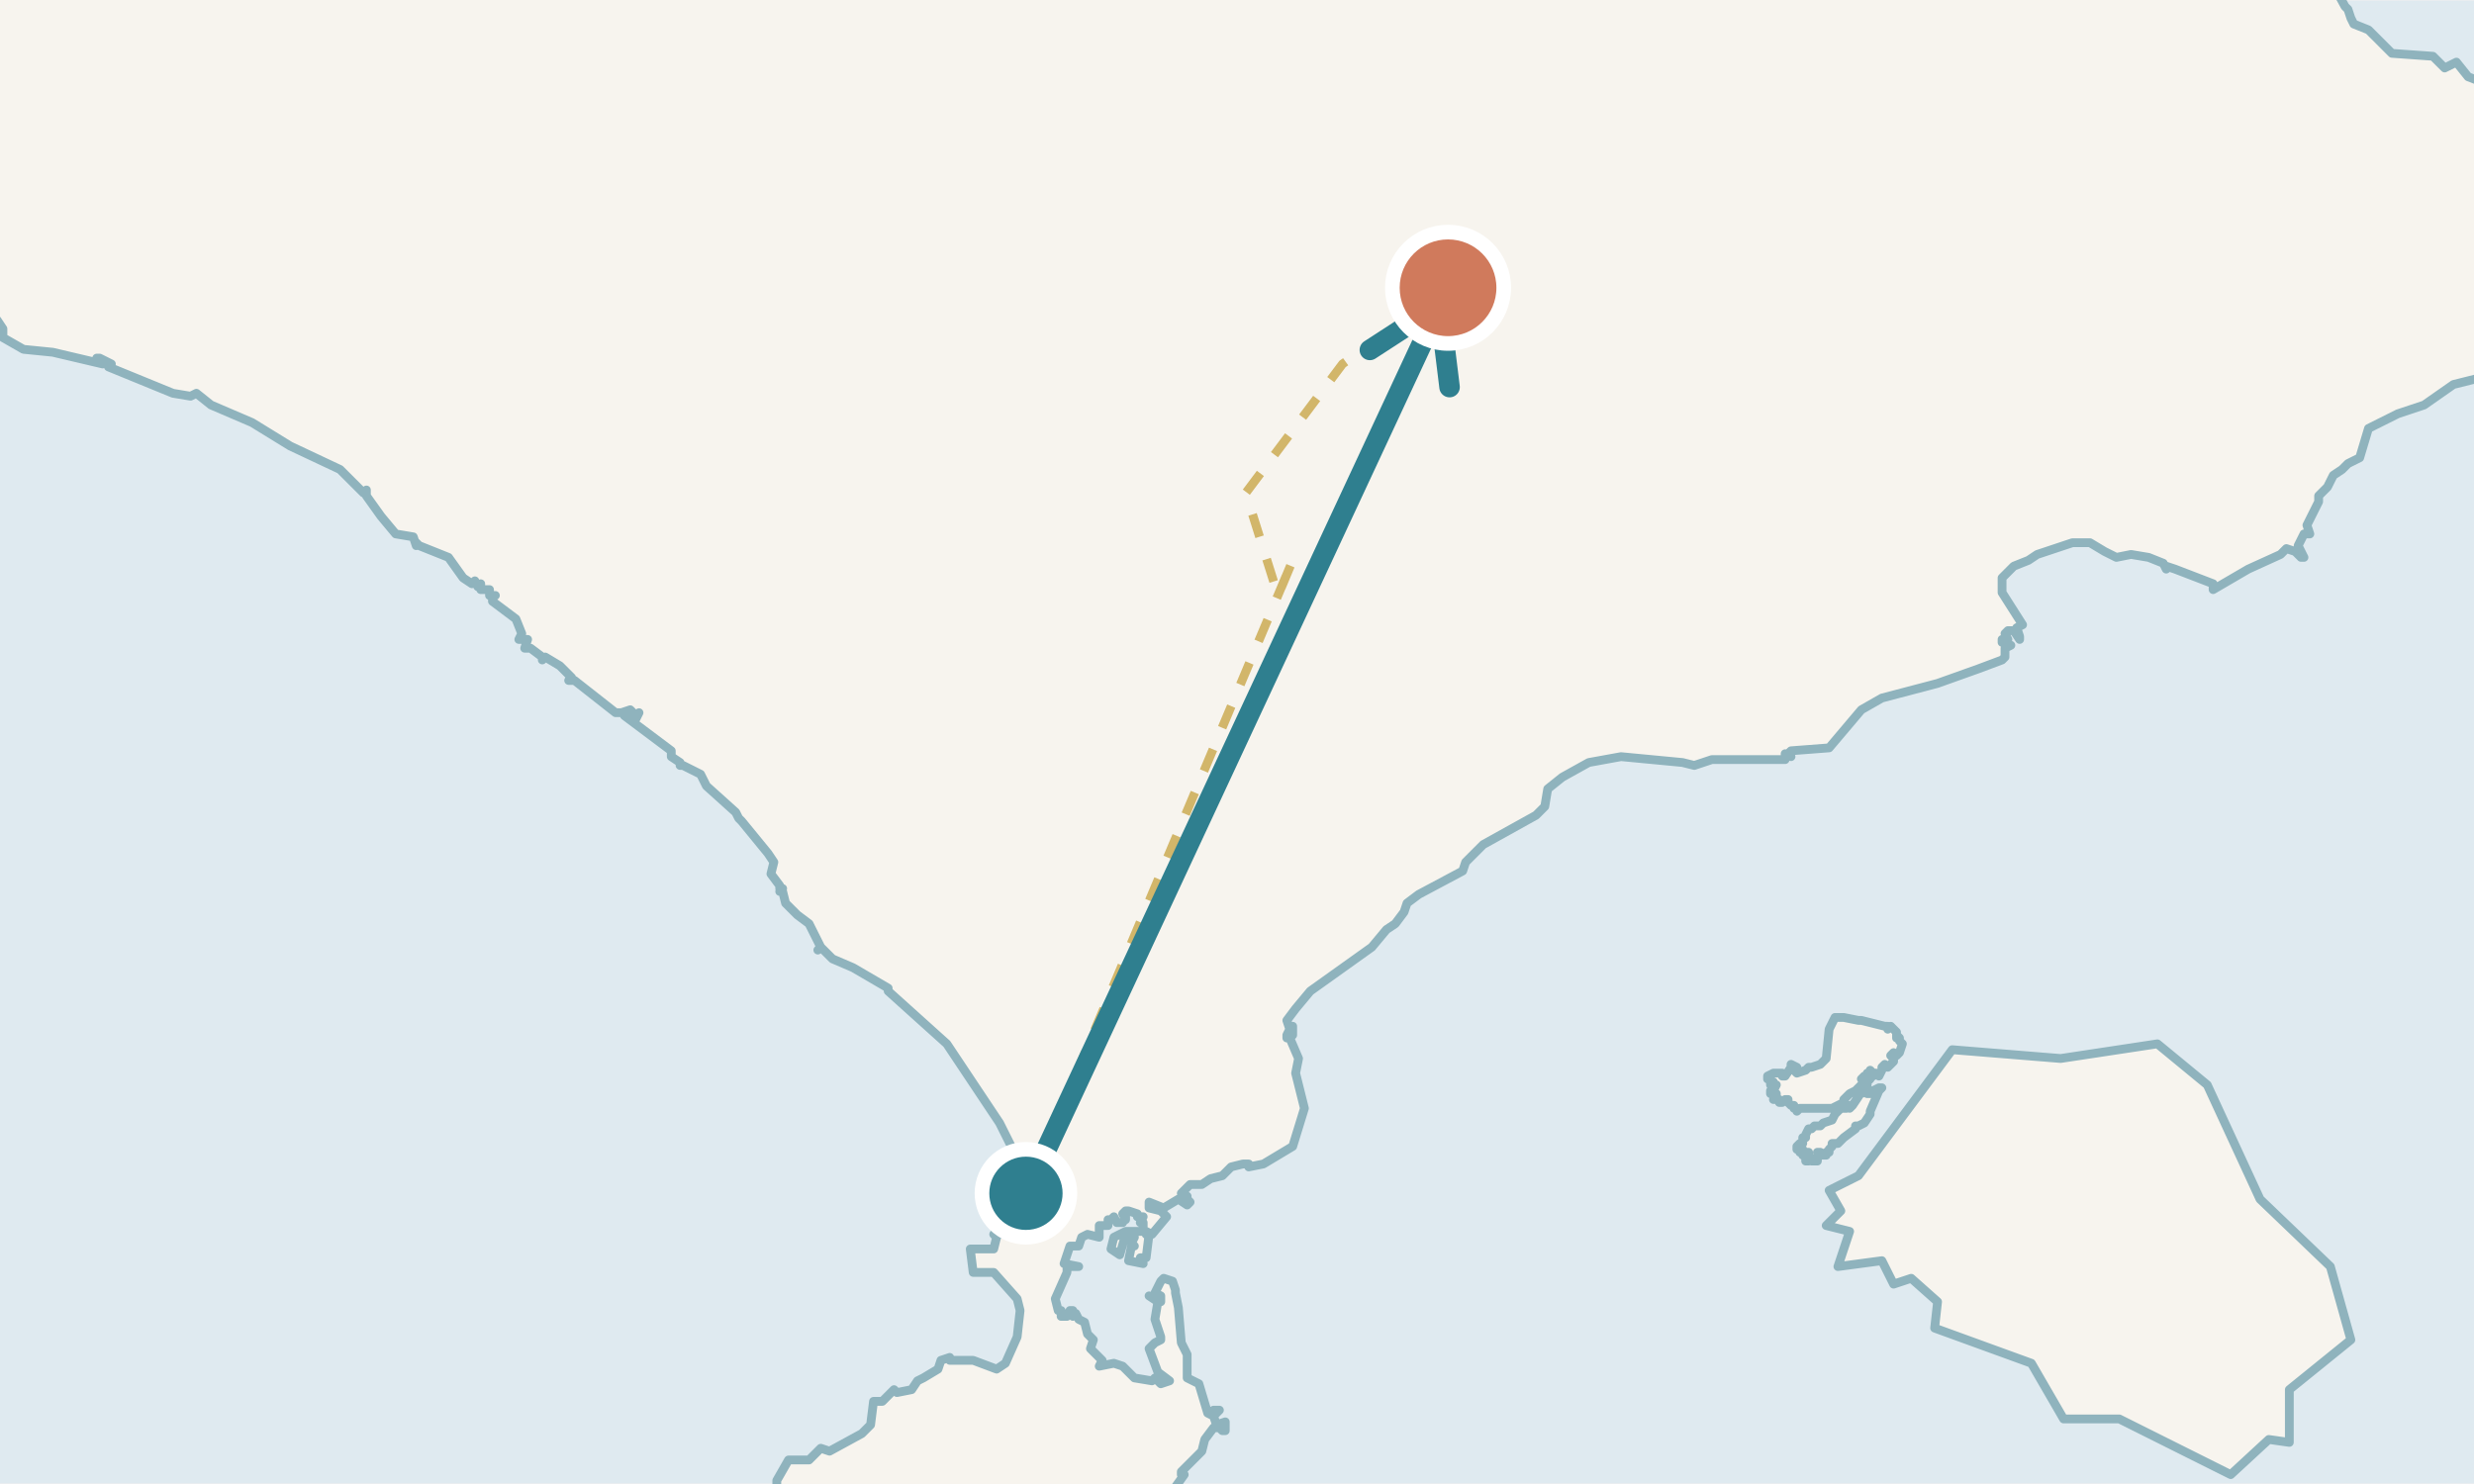
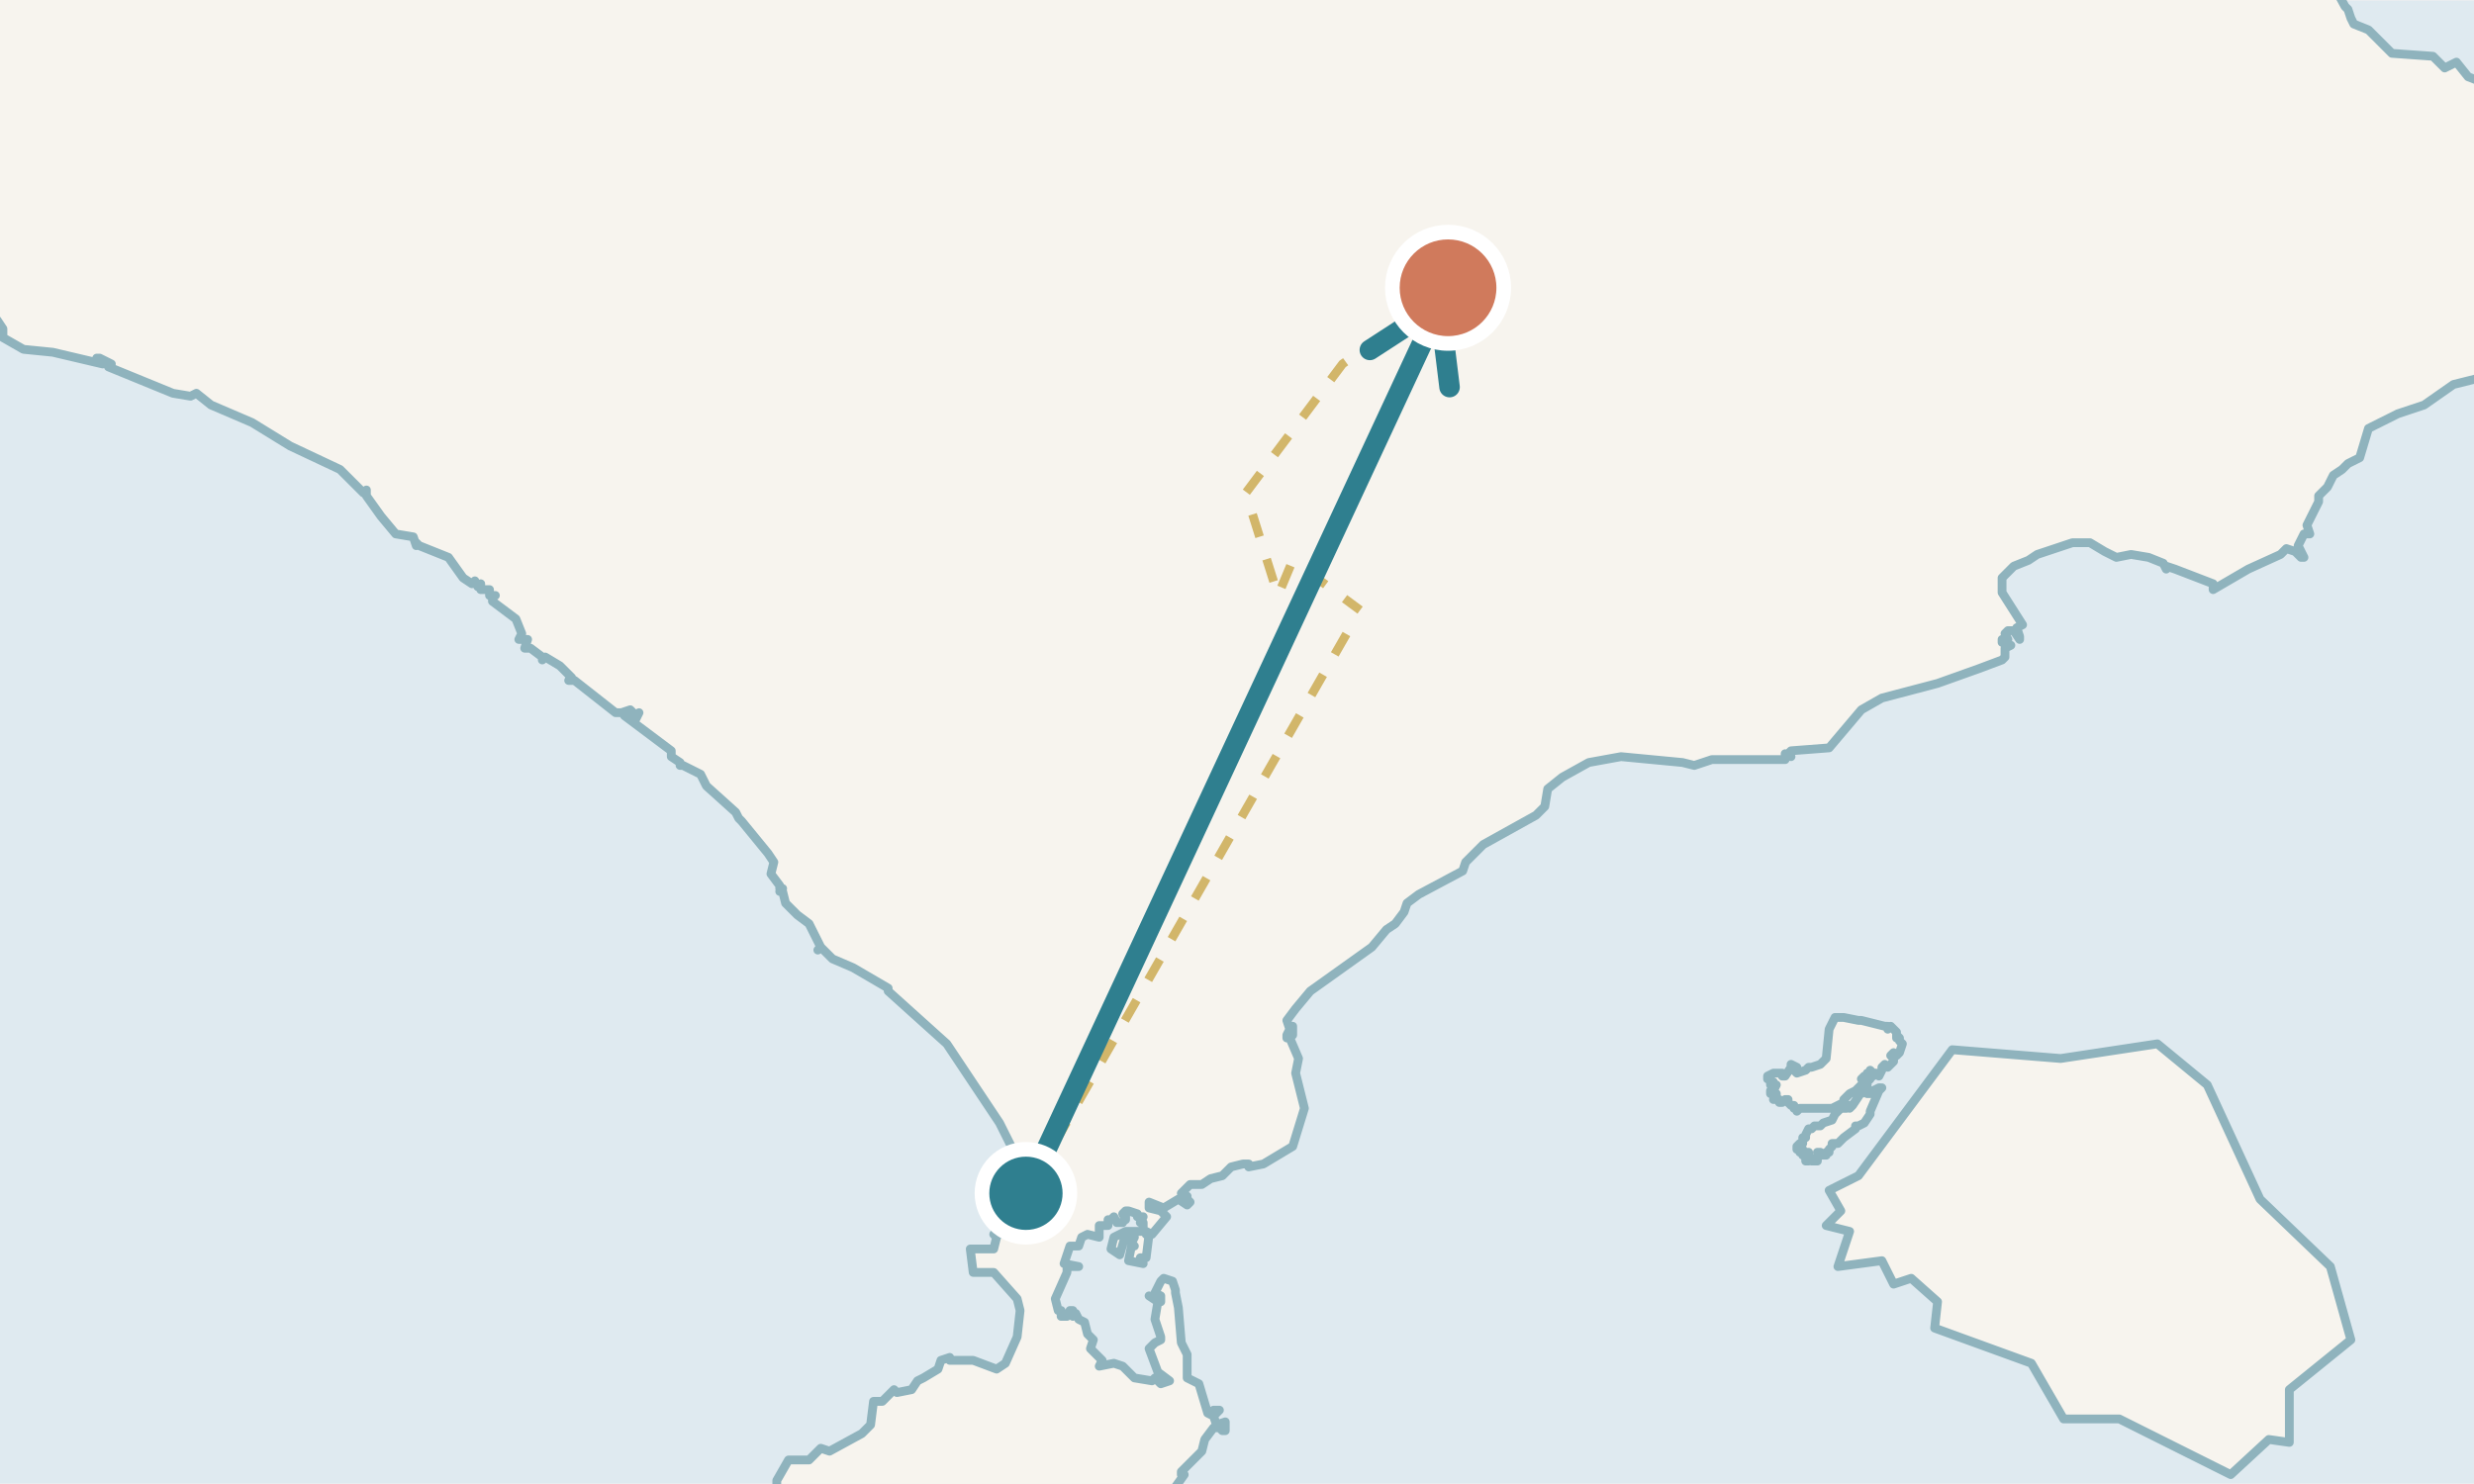
<svg xmlns="http://www.w3.org/2000/svg" viewBox="113.526 8.316 0.844 0.506" width="400" height="240" role="img" aria-label="TRUNTUM KUTAからティルタ・エンプルへ">
  <rect x="113.526" y="8.316" width="0.844" height="0.506" fill="#dfeaf0" />
  <path d="M113.145,8.172 L113.147,8.176 L113.147,8.179 L113.152,8.186 L113.156,8.204 L113.161,8.219 L113.167,8.227 L113.168,8.23 L113.173,8.235 L113.182,8.246 L113.186,8.256 L113.192,8.263 L113.196,8.275 L113.201,8.28 L113.201,8.28 L113.202,8.282 L113.207,8.286 L113.219,8.299 L113.227,8.304 L113.23,8.307 L113.233,8.313 L113.23,8.324 L113.231,8.328 L113.235,8.333 L113.238,8.333 L113.236,8.334 L113.233,8.332 L113.234,8.333 L113.242,8.339 L113.25,8.342 L113.258,8.348 L113.259,8.355 L113.264,8.358 L113.268,8.363 L113.269,8.366 L113.271,8.368 L113.277,8.372 L113.285,8.381 L113.282,8.385 L113.28,8.386 L113.285,8.382 L113.287,8.385 L113.286,8.386 L113.287,8.388 L113.284,8.389 L113.282,8.387 L113.279,8.388 L113.281,8.388 L113.288,8.392 L113.292,8.395 L113.294,8.398 L113.299,8.401 L113.308,8.403 L113.317,8.4 L113.319,8.4 L113.326,8.398 L113.328,8.399 L113.319,8.402 L113.316,8.402 L113.317,8.403 L113.333,8.407 L113.345,8.407 L113.39,8.399 L113.425,8.396 L113.443,8.397 L113.462,8.4 L113.509,8.413 L113.513,8.416 L113.515,8.421 L113.518,8.423 L113.525,8.425 L113.527,8.428 L113.527,8.431 L113.534,8.435 L113.544,8.436 L113.561,8.44 L113.559,8.438 L113.56,8.438 L113.564,8.44 L113.563,8.441 L113.585,8.45 L113.591,8.451 L113.593,8.45 L113.598,8.454 L113.612,8.46 L113.625,8.468 L113.642,8.476 L113.65,8.484 L113.651,8.483 L113.651,8.485 L113.656,8.492 L113.661,8.498 L113.667,8.499 L113.668,8.502 L113.668,8.501 L113.669,8.502 L113.679,8.506 L113.684,8.513 L113.687,8.515 L113.688,8.514 L113.689,8.516 L113.69,8.515 L113.69,8.517 L113.693,8.517 L113.693,8.519 L113.695,8.519 L113.694,8.519 L113.694,8.521 L113.702,8.527 L113.704,8.532 L113.703,8.534 L113.706,8.534 L113.705,8.537 L113.707,8.537 L113.711,8.54 L113.711,8.541 L113.712,8.54 L113.717,8.543 L113.721,8.547 L113.72,8.548 L113.722,8.548 L113.736,8.559 L113.738,8.559 L113.741,8.558 L113.743,8.56 L113.744,8.559 L113.743,8.561 L113.74,8.559 L113.739,8.56 L113.755,8.572 L113.755,8.574 L113.758,8.576 L113.758,8.577 L113.759,8.577 L113.765,8.58 L113.767,8.584 L113.777,8.593 L113.778,8.595 L113.779,8.596 L113.788,8.607 L113.79,8.61 L113.789,8.614 L113.792,8.618 L113.792,8.619 L113.793,8.619 L113.792,8.62 L113.793,8.62 L113.794,8.624 L113.798,8.628 L113.802,8.631 L113.806,8.639 L113.805,8.64 L113.806,8.639 L113.81,8.643 L113.817,8.646 L113.829,8.653 L113.829,8.654 L113.849,8.672 L113.867,8.699 L113.871,8.707 L113.874,8.717 L113.874,8.725 L113.868,8.732 L113.867,8.737 L113.865,8.737 L113.866,8.738 L113.865,8.742 L113.857,8.742 L113.858,8.75 L113.865,8.75 L113.873,8.759 L113.874,8.763 L113.873,8.772 L113.869,8.781 L113.866,8.783 L113.858,8.78 L113.85,8.78 L113.85,8.779 L113.847,8.78 L113.846,8.783 L113.841,8.786 L113.839,8.787 L113.837,8.79 L113.832,8.791 L113.831,8.79 L113.827,8.794 L113.824,8.794 L113.823,8.802 L113.82,8.805 L113.809,8.811 L113.806,8.81 L113.802,8.814 L113.795,8.814 L113.791,8.821 L113.791,8.824 L113.79,8.825 L113.791,8.828 L113.79,8.829 L113.793,8.833 L113.793,8.835 L113.795,8.838 L113.817,8.846 L113.827,8.846 L113.828,8.848 L113.829,8.847 L113.829,8.848 L113.833,8.846 L113.851,8.848 L113.855,8.847 L113.866,8.849 L113.867,8.85 L113.868,8.848 L113.871,8.85 L113.871,8.849 L113.892,8.846 L113.895,8.843 L113.903,8.842 L113.907,8.84 L113.909,8.838 L113.923,8.833 L113.925,8.826 L113.93,8.819 L113.929,8.819 L113.929,8.818 L113.929,8.819 L113.93,8.819 L113.929,8.818 L113.936,8.811 L113.937,8.807 L113.94,8.803 L113.942,8.803 L113.943,8.804 L113.944,8.804 L113.944,8.801 L113.941,8.802 L113.94,8.799 L113.942,8.797 L113.94,8.797 L113.94,8.799 L113.938,8.798 L113.935,8.788 L113.931,8.786 L113.931,8.778 L113.929,8.774 L113.928,8.762 L113.927,8.757 L113.927,8.756 L113.926,8.753 L113.923,8.752 L113.922,8.753 L113.92,8.757 L113.922,8.758 L113.922,8.76 L113.918,8.758 L113.921,8.76 L113.92,8.766 L113.922,8.772 L113.922,8.773 L113.92,8.774 L113.918,8.776 L113.921,8.784 L113.925,8.787 L113.922,8.788 L113.92,8.786 L113.919,8.787 L113.913,8.786 L113.909,8.782 L113.906,8.781 L113.901,8.782 L113.902,8.78 L113.898,8.776 L113.899,8.773 L113.897,8.771 L113.896,8.767 L113.894,8.766 L113.893,8.764 L113.892,8.765 L113.892,8.763 L113.891,8.763 L113.89,8.765 L113.888,8.765 L113.888,8.763 L113.887,8.763 L113.886,8.759 L113.89,8.75 L113.89,8.748 L113.894,8.748 L113.889,8.747 L113.891,8.741 L113.894,8.741 L113.895,8.738 L113.897,8.737 L113.901,8.738 L113.901,8.734 L113.904,8.734 L113.904,8.732 L113.905,8.732 L113.906,8.731 L113.907,8.733 L113.909,8.733 L113.91,8.731 L113.91,8.732 L113.909,8.73 L113.91,8.729 L113.91,8.731 L113.91,8.729 L113.911,8.729 L113.914,8.73 L113.914,8.731 L113.916,8.731 L113.915,8.733 L113.916,8.733 L113.916,8.736 L113.91,8.736 L113.906,8.738 L113.905,8.742 L113.908,8.744 L113.91,8.737 L113.913,8.738 L113.912,8.74 L113.913,8.741 L113.912,8.741 L113.911,8.746 L113.916,8.747 L113.915,8.745 L113.917,8.745 L113.918,8.737 L113.917,8.737 L113.917,8.736 L113.919,8.737 L113.924,8.731 L113.922,8.729 L113.918,8.728 L113.918,8.726 L113.923,8.728 L113.928,8.725 L113.931,8.727 L113.932,8.726 L113.93,8.724 L113.931,8.724 L113.93,8.724 L113.929,8.723 L113.931,8.721 L113.932,8.72 L113.936,8.72 L113.939,8.718 L113.943,8.717 L113.946,8.714 L113.95,8.713 L113.952,8.713 L113.952,8.714 L113.957,8.713 L113.967,8.707 L113.971,8.694 L113.968,8.682 L113.969,8.677 L113.966,8.67 L113.967,8.669 L113.967,8.666 L113.967,8.669 L113.965,8.67 L113.965,8.669 L113.966,8.667 L113.965,8.664 L113.968,8.66 L113.973,8.654 L113.994,8.639 L113.999,8.633 L114.002,8.631 L114.005,8.627 L114.006,8.624 L114.01,8.621 L114.025,8.613 L114.026,8.61 L114.032,8.604 L114.05,8.594 L114.053,8.591 L114.054,8.585 L114.059,8.581 L114.068,8.576 L114.079,8.574 L114.1,8.576 L114.104,8.577 L114.11,8.575 L114.135,8.575 L114.135,8.573 L114.137,8.574 L114.136,8.573 L114.137,8.572 L114.15,8.571 L114.161,8.558 L114.168,8.554 L114.187,8.549 L114.201,8.544 L114.209,8.541 L114.21,8.54 L114.21,8.537 L114.212,8.536 L114.209,8.535 L114.209,8.534 L114.211,8.534 L114.21,8.532 L114.211,8.531 L114.213,8.531 L114.215,8.534 L114.215,8.533 L114.214,8.53 L114.216,8.529 L114.209,8.518 L114.209,8.513 L114.213,8.509 L114.218,8.507 L114.221,8.505 L114.233,8.501 L114.239,8.501 L114.244,8.504 L114.248,8.506 L114.253,8.505 L114.259,8.506 L114.264,8.508 L114.265,8.51 L114.265,8.509 L114.268,8.51 L114.281,8.515 L114.281,8.517 L114.293,8.51 L114.304,8.505 L114.306,8.503 L114.309,8.504 L114.311,8.506 L114.312,8.506 L114.31,8.502 L114.312,8.498 L114.314,8.498 L114.313,8.495 L114.317,8.487 L114.317,8.485 L114.32,8.482 L114.322,8.478 L114.325,8.476 L114.327,8.474 L114.331,8.472 L114.334,8.462 L114.344,8.457 L114.353,8.454 L114.363,8.447 L114.371,8.445 L114.372,8.443 L114.375,8.442 L114.379,8.439 L114.382,8.435 L114.388,8.432 L114.389,8.429 L114.391,8.428 L114.394,8.424 L114.395,8.42 L114.399,8.418 L114.398,8.416 L114.399,8.413 L114.401,8.411 L114.404,8.41 L114.41,8.4 L114.408,8.396 L114.409,8.394 L114.41,8.393 L114.409,8.393 L114.41,8.39 L114.409,8.383 L114.409,8.378 L114.408,8.375 L114.405,8.374 L114.404,8.371 L114.401,8.369 L114.397,8.359 L114.388,8.354 L114.385,8.351 L114.382,8.35 L114.381,8.347 L114.368,8.342 L114.364,8.337 L114.36,8.339 L114.356,8.335 L114.342,8.334 L114.334,8.326 L114.329,8.324 L114.328,8.322 L114.327,8.319 L114.326,8.318 L114.32,8.307 L114.318,8.3 L114.308,8.292 L114.304,8.285 L114.305,8.284 L114.303,8.284 L114.299,8.279 L114.295,8.278 L114.289,8.267 L114.281,8.255 L114.28,8.256 L114.28,8.254 L114.265,8.24 L114.261,8.233 L114.24,8.222 L114.235,8.218 L114.227,8.215 L114.219,8.21 L114.21,8.205 L114.203,8.194 L114.199,8.192 L114.192,8.19 L114.186,8.183 L114.173,8.18 L114.163,8.171 L114.161,8.171 L114.159,8.165 L114.155,8.162 L114.13,8.153 L114.123,8.152 L114.118,8.152 L114.108,8.144 L114.092,8.136 L114.082,8.135 L114.077,8.131 L114.074,8.131 L114.069,8.129 L114.061,8.128 L114.048,8.119 L114.046,8.115 L114.043,8.112 L114.038,8.111 L114.026,8.113 L114.023,8.11 L114.016,8.109 L114.012,8.106 L113.998,8.105 L113.987,8.099 L113.98,8.097 L113.968,8.088 L113.948,8.083 L113.939,8.083 L113.934,8.081 L113.911,8.074 L113.89,8.062 L113.862,8.065 L113.848,8.072 L113.837,8.078 L113.826,8.082 L113.822,8.082 L113.82,8.084 L113.8,8.101 L113.791,8.105 L113.783,8.11 L113.781,8.115 L113.771,8.122 L113.766,8.129 L113.757,8.139 L113.756,8.142 L113.753,8.145 L113.747,8.147 L113.743,8.151 L113.734,8.155 L113.732,8.16 L113.728,8.164 L113.724,8.165 L113.717,8.166 L113.711,8.174 L113.706,8.176 L113.701,8.177 L113.69,8.181 L113.649,8.183 L113.642,8.183 L113.637,8.181 L113.633,8.182 L113.621,8.184 L113.615,8.183 L113.611,8.188 L113.606,8.189 L113.6,8.188 L113.584,8.195 L113.576,8.196 L113.569,8.196 L113.56,8.195 L113.555,8.194 L113.55,8.191 L113.548,8.191 L113.548,8.193 L113.545,8.194 L113.542,8.193 L113.541,8.19 L113.541,8.189 L113.542,8.189 L113.542,8.189 L113.541,8.189 L113.542,8.188 L113.542,8.188 L113.544,8.188 L113.541,8.187 L113.537,8.192 L113.533,8.192 L113.528,8.19 L113.526,8.185 L113.519,8.186 L113.512,8.182 L113.498,8.178 L113.489,8.174 L113.482,8.173 L113.477,8.173 L113.464,8.169 L113.459,8.169 L113.451,8.165 L113.445,8.161 L113.437,8.158 L113.432,8.158 L113.426,8.156 L113.425,8.154 L113.426,8.15 L113.422,8.156 L113.411,8.15 L113.408,8.147 L113.403,8.144 L113.392,8.144 L113.389,8.147 L113.384,8.148 L113.377,8.146 L113.373,8.142 L113.371,8.144 L113.368,8.144 L113.365,8.143 L113.356,8.131 L113.355,8.132 L113.356,8.134 L113.355,8.136 L113.35,8.138 L113.346,8.135 L113.345,8.131 L113.341,8.128 L113.331,8.127 L113.329,8.123 L113.328,8.124 L113.326,8.127 L113.323,8.128 L113.324,8.131 L113.326,8.131 L113.316,8.134 L113.317,8.137 L113.315,8.138 L113.313,8.138 L113.312,8.139 L113.311,8.138 L113.312,8.137 L113.311,8.136 L113.308,8.139 L113.306,8.14 L113.302,8.135 L113.299,8.13 L113.303,8.13 L113.305,8.129 L113.306,8.124 L113.303,8.121 L113.297,8.121 L113.296,8.12 L113.282,8.126 L113.274,8.132 L113.273,8.136 L113.279,8.137 L113.282,8.139 L113.28,8.14 L113.28,8.141 L113.278,8.14 L113.277,8.142 L113.274,8.143 L113.273,8.14 L113.271,8.139 L113.27,8.138 L113.271,8.133 L113.267,8.131 L113.262,8.134 L113.257,8.139 L113.253,8.14 L113.25,8.145 L113.243,8.152 L113.236,8.155 L113.231,8.152 L113.23,8.149 L113.229,8.149 L113.231,8.148 L113.232,8.146 L113.229,8.145 L113.231,8.143 L113.231,8.142 L113.236,8.138 L113.235,8.134 L113.223,8.116 L113.218,8.112 L113.214,8.105 L113.211,8.101 L113.209,8.1 L113.207,8.096 L113.2,8.094 L113.196,8.096 L113.194,8.096 L113.165,8.093 L113.155,8.094 L113.149,8.097 L113.147,8.102 L113.147,8.117 L113.146,8.119 L113.155,8.131 L113.158,8.139 L113.159,8.146 L113.158,8.149 L113.158,8.157 L113.165,8.161 L113.172,8.16 L113.173,8.162 L113.172,8.162 L113.173,8.163 L113.176,8.163 L113.178,8.163 L113.179,8.166 L113.18,8.165 L113.183,8.166 L113.181,8.166 L113.181,8.169 L113.179,8.167 L113.179,8.168 L113.173,8.172 L113.171,8.172 L113.173,8.169 L113.172,8.167 L113.162,8.183 L113.159,8.186 L113.154,8.187 L113.153,8.186 L113.155,8.185 L113.155,8.183 L113.156,8.182 L113.154,8.181 L113.154,8.182 L113.154,8.182 L113.15,8.175 L113.151,8.174 L113.151,8.176 L113.152,8.177 L113.152,8.174 L113.157,8.177 L113.158,8.176 L113.159,8.171 L113.157,8.17 L113.157,8.172 L113.156,8.172 L113.157,8.17 L113.156,8.169 L113.156,8.169 L113.157,8.169 L113.154,8.171 L113.152,8.169 L113.155,8.168 L113.155,8.166 L113.152,8.164 L113.152,8.161 L113.15,8.161 L113.147,8.165 L113.147,8.169 L113.145,8.172ZM113.157,8.183 L113.158,8.183 L113.162,8.181 L113.16,8.181 L113.157,8.183ZM114.149,8.734 L114.157,8.736 L114.153,8.748 L114.168,8.746 L114.172,8.754 L114.178,8.752 L114.187,8.76 L114.186,8.769 L114.219,8.781 L114.23,8.8 L114.249,8.8 L114.287,8.819 L114.3,8.807 L114.307,8.808 L114.307,8.79 L114.328,8.773 L114.321,8.748 L114.297,8.725 L114.279,8.686 L114.262,8.672 L114.229,8.677 L114.192,8.674 L114.16,8.717 L114.15,8.722 L114.154,8.729 L114.149,8.734ZM114.129,8.684 L114.13,8.684 L114.13,8.685 L114.13,8.686 L114.131,8.685 L114.131,8.686 L114.132,8.686 L114.131,8.688 L114.13,8.688 L114.13,8.689 L114.131,8.689 L114.132,8.689 L114.132,8.689 L114.132,8.69 L114.131,8.691 L114.131,8.691 L114.131,8.691 L114.131,8.691 L114.131,8.691 L114.132,8.691 L114.133,8.691 L114.133,8.692 L114.133,8.692 L114.134,8.692 L114.135,8.691 L114.136,8.691 L114.136,8.691 L114.136,8.692 L114.137,8.693 L114.138,8.693 L114.138,8.694 L114.139,8.694 L114.139,8.695 L114.14,8.694 L114.14,8.694 L114.14,8.694 L114.142,8.694 L114.143,8.694 L114.145,8.694 L114.15,8.694 L114.151,8.694 L114.155,8.692 L114.155,8.692 L114.155,8.691 L114.155,8.691 L114.156,8.69 L114.157,8.689 L114.157,8.689 L114.159,8.688 L114.16,8.687 L114.161,8.686 L114.161,8.686 L114.161,8.687 L114.162,8.687 L114.162,8.686 L114.163,8.686 L114.163,8.686 L114.162,8.684 L114.161,8.684 L114.161,8.684 L114.162,8.683 L114.162,8.684 L114.163,8.685 L114.164,8.684 L114.164,8.683 L114.163,8.683 L114.163,8.682 L114.164,8.683 L114.165,8.683 L114.165,8.683 L114.164,8.682 L114.164,8.681 L114.165,8.682 L114.166,8.682 L114.167,8.683 L114.168,8.681 L114.168,8.681 L114.168,8.681 L114.168,8.68 L114.168,8.68 L114.169,8.679 L114.17,8.68 L114.171,8.679 L114.172,8.678 L114.172,8.677 L114.172,8.676 L114.172,8.677 L114.171,8.676 L114.172,8.675 L114.173,8.676 L114.174,8.675 L114.175,8.672 L114.174,8.671 L114.174,8.67 L114.174,8.67 L114.173,8.669 L114.173,8.67 L114.173,8.669 L114.173,8.668 L114.172,8.667 L114.171,8.666 L114.17,8.667 L114.17,8.666 L114.169,8.666 L114.161,8.664 L114.161,8.664 L114.16,8.664 L114.155,8.663 L114.153,8.663 L114.152,8.663 L114.15,8.667 L114.149,8.677 L114.147,8.679 L114.144,8.68 L114.144,8.68 L114.143,8.68 L114.142,8.681 L114.139,8.682 L114.138,8.681 L114.138,8.681 L114.139,8.68 L114.137,8.679 L114.137,8.68 L114.137,8.68 L114.137,8.68 L114.137,8.68 L114.135,8.683 L114.134,8.683 L114.134,8.682 L114.134,8.682 L114.132,8.682 L114.131,8.682 L114.129,8.683 L114.129,8.684ZM114.139,8.707 L114.139,8.708 L114.14,8.708 L114.14,8.709 L114.141,8.709 L114.141,8.708 L114.141,8.708 L114.141,8.709 L114.141,8.709 L114.141,8.71 L114.141,8.71 L114.141,8.71 L114.142,8.709 L114.142,8.709 L114.143,8.709 L114.143,8.711 L114.142,8.711 L114.142,8.712 L114.143,8.712 L114.143,8.711 L114.143,8.711 L114.144,8.711 L114.144,8.712 L114.145,8.712 L114.145,8.712 L114.145,8.712 L114.146,8.712 L114.146,8.711 L114.147,8.71 L114.146,8.709 L114.147,8.709 L114.148,8.71 L114.148,8.71 L114.149,8.71 L114.149,8.709 L114.15,8.709 L114.15,8.708 L114.151,8.707 L114.151,8.706 L114.151,8.706 L114.151,8.706 L114.153,8.706 L114.154,8.705 L114.155,8.704 L114.155,8.704 L114.159,8.701 L114.159,8.7 L114.16,8.7 L114.162,8.699 L114.164,8.696 L114.164,8.695 L114.167,8.688 L114.168,8.687 L114.167,8.687 L114.165,8.688 L114.164,8.688 L114.164,8.689 L114.163,8.689 L114.163,8.689 L114.161,8.688 L114.161,8.688 L114.16,8.689 L114.161,8.689 L114.161,8.689 L114.16,8.689 L114.16,8.689 L114.16,8.69 L114.158,8.693 L114.157,8.694 L114.157,8.693 L114.157,8.693 L114.157,8.693 L114.157,8.693 L114.156,8.693 L114.156,8.693 L114.156,8.694 L114.155,8.694 L114.154,8.694 L114.154,8.694 L114.154,8.694 L114.152,8.696 L114.151,8.698 L114.148,8.699 L114.148,8.699 L114.147,8.7 L114.145,8.7 L114.144,8.701 L114.143,8.701 L114.142,8.703 L114.142,8.704 L114.141,8.704 L114.141,8.705 L114.141,8.706 L114.14,8.707 L114.14,8.706 L114.139,8.707 L114.139,8.707Z" fill="#f7f4ee" stroke="#8fb3bd" stroke-width="0.003" stroke-linejoin="round" />
-   <polyline points="113.876,8.723 114.02,8.414 113.984,8.44 113.951,8.484 113.962,8.519 113.967,8.507 113.876,8.723" fill="none" stroke="#c9a648" stroke-width="0.003" stroke-dasharray="0.008 0.008" opacity=".8" />
+   <polyline points="113.876,8.723 114.02,8.414 113.984,8.44 113.951,8.484 113.962,8.519 113.967,8.507 113.99,8.524 113.876,8.723" fill="none" stroke="#c9a648" stroke-width="0.003" stroke-dasharray="0.008 0.008" opacity=".8" />
  <line x1="113.876" y1="8.723" x2="114.02" y2="8.414" stroke="#2f7f8f" stroke-width="0.007" stroke-linecap="round" />
  <g transform="translate(114.0196 8.41436) rotate(-65.0)">
    <path d="M-0.03,-0.015 L-0.006,0 L-0.03,0.015" fill="none" stroke="#2f7f8f" stroke-width="0.007" stroke-linecap="round" stroke-linejoin="round" />
  </g>
  <circle cx="113.876" cy="8.723" r="0.015" fill="#2f7f8f" stroke="#fff" stroke-width="0.005" />
  <circle cx="114.02" cy="8.414" r="0.019" fill="#d07a5c" stroke="#fff" stroke-width="0.005" />
</svg>
